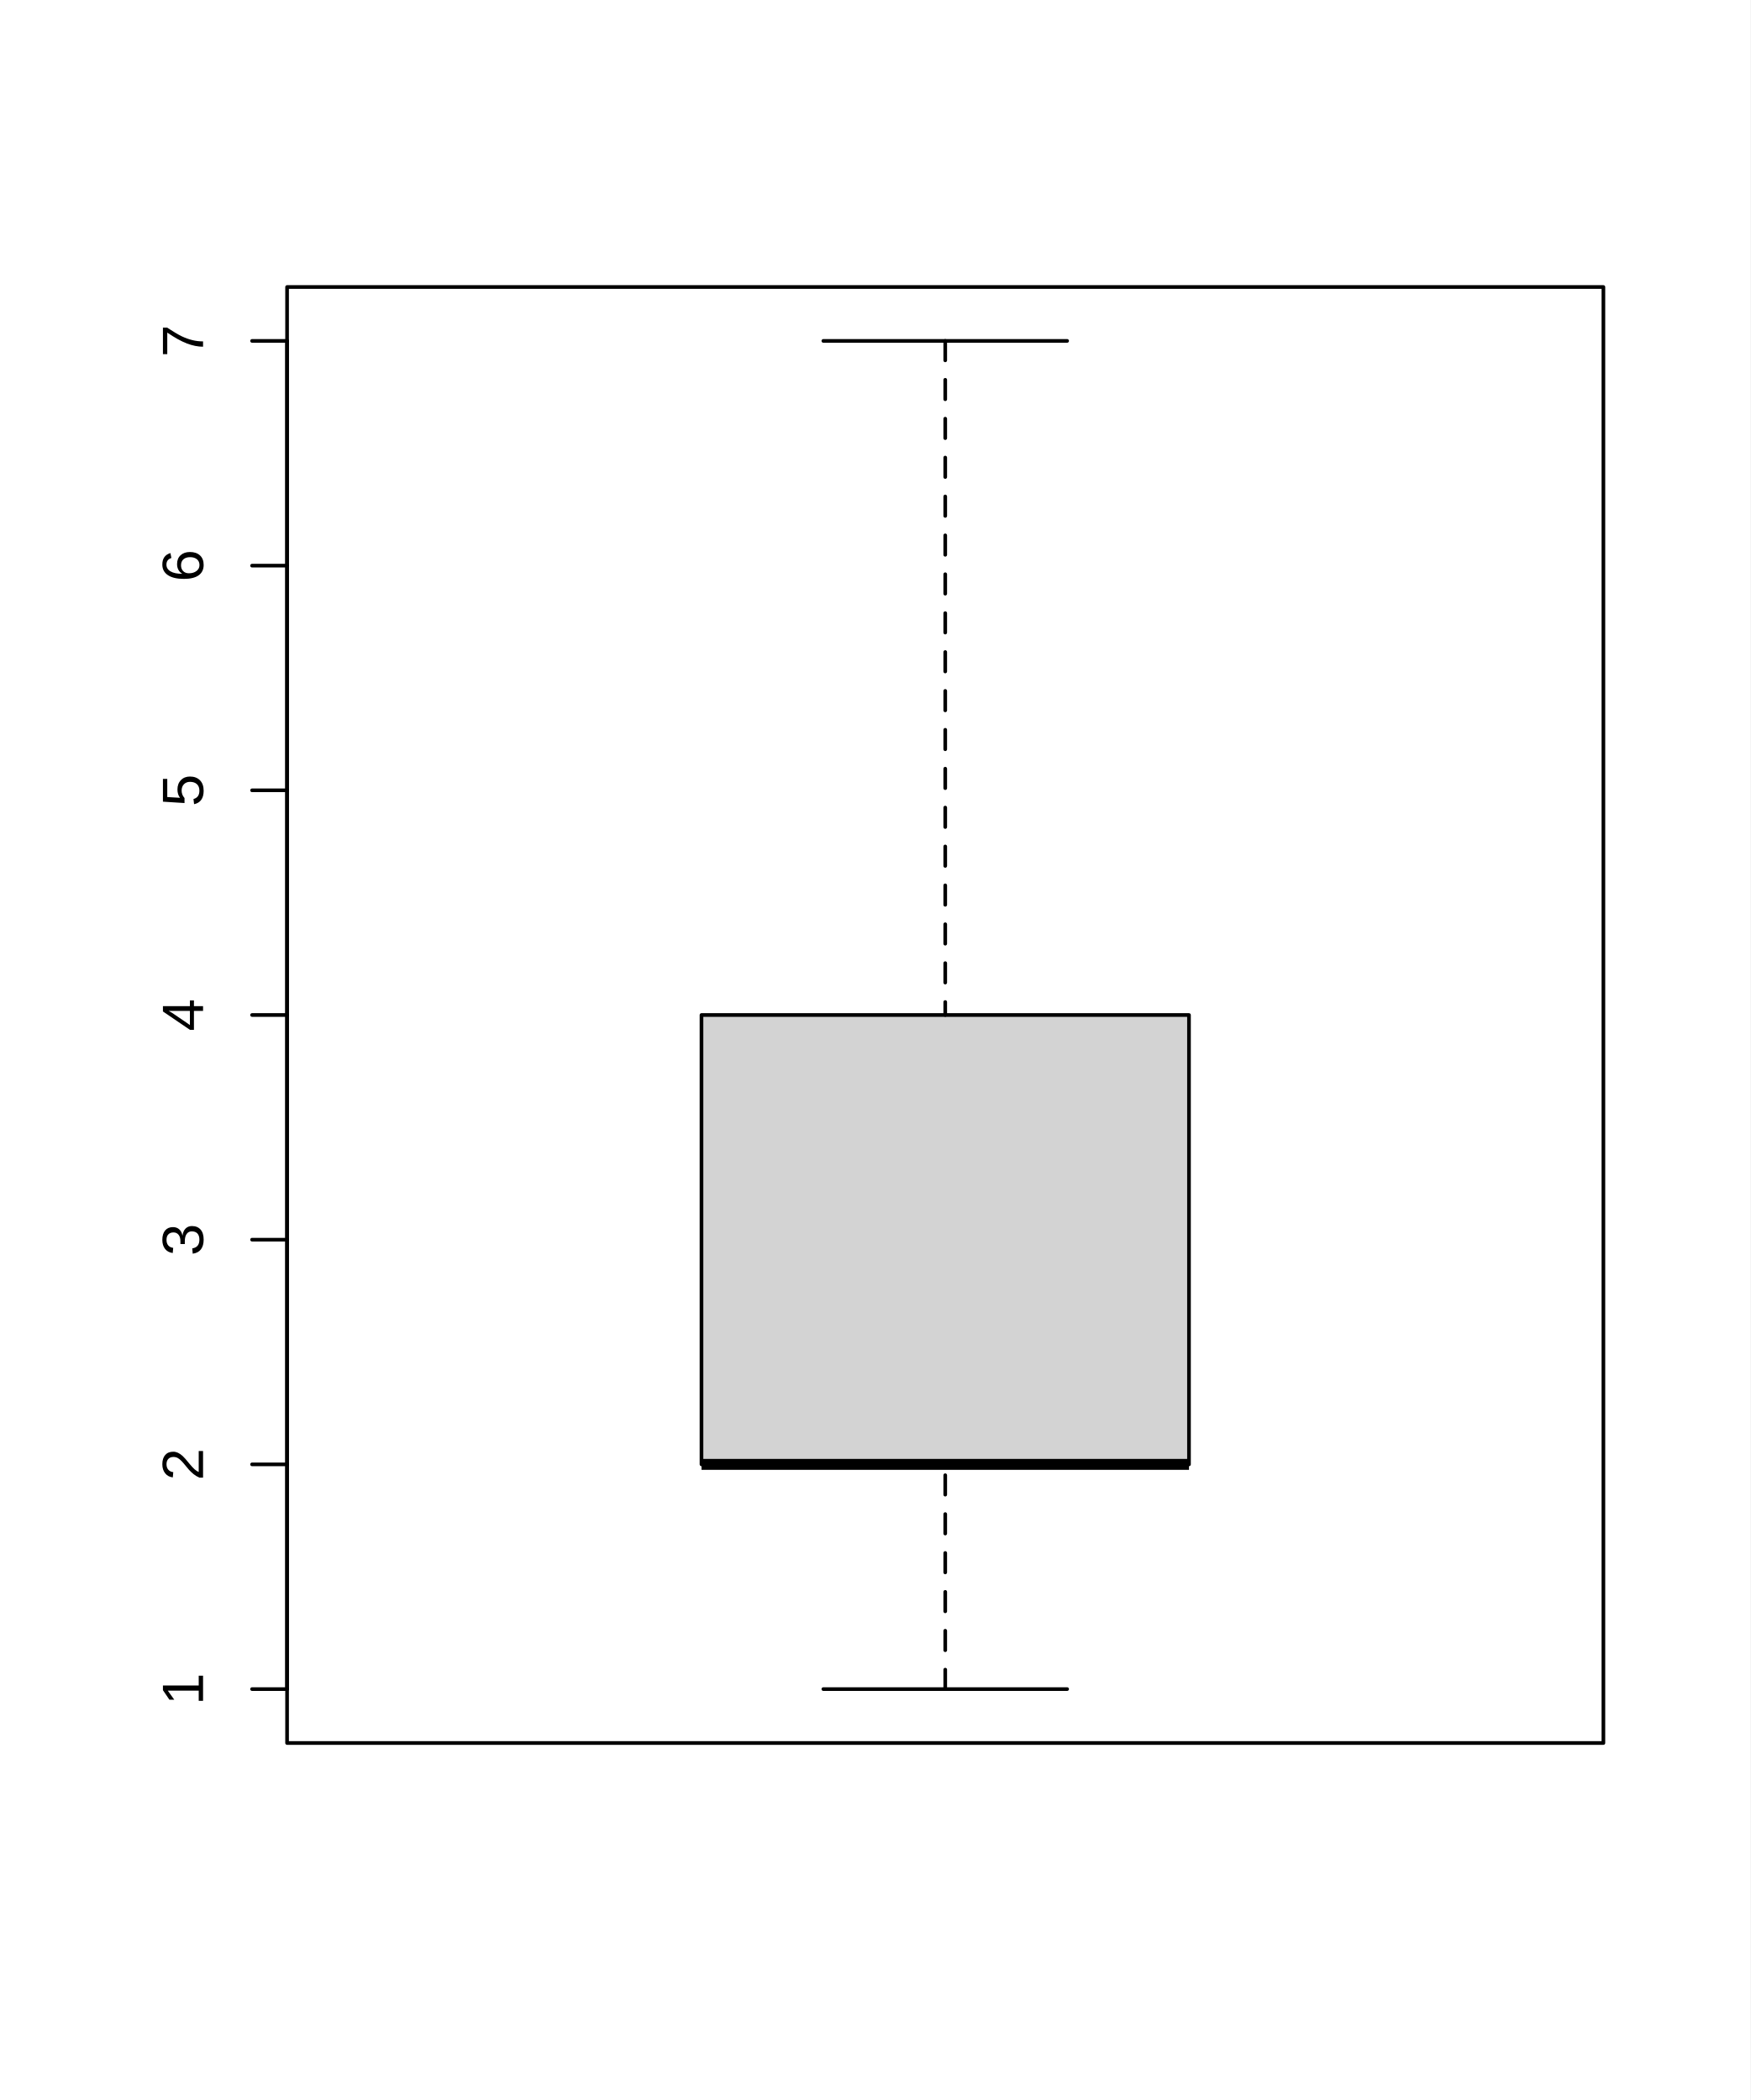
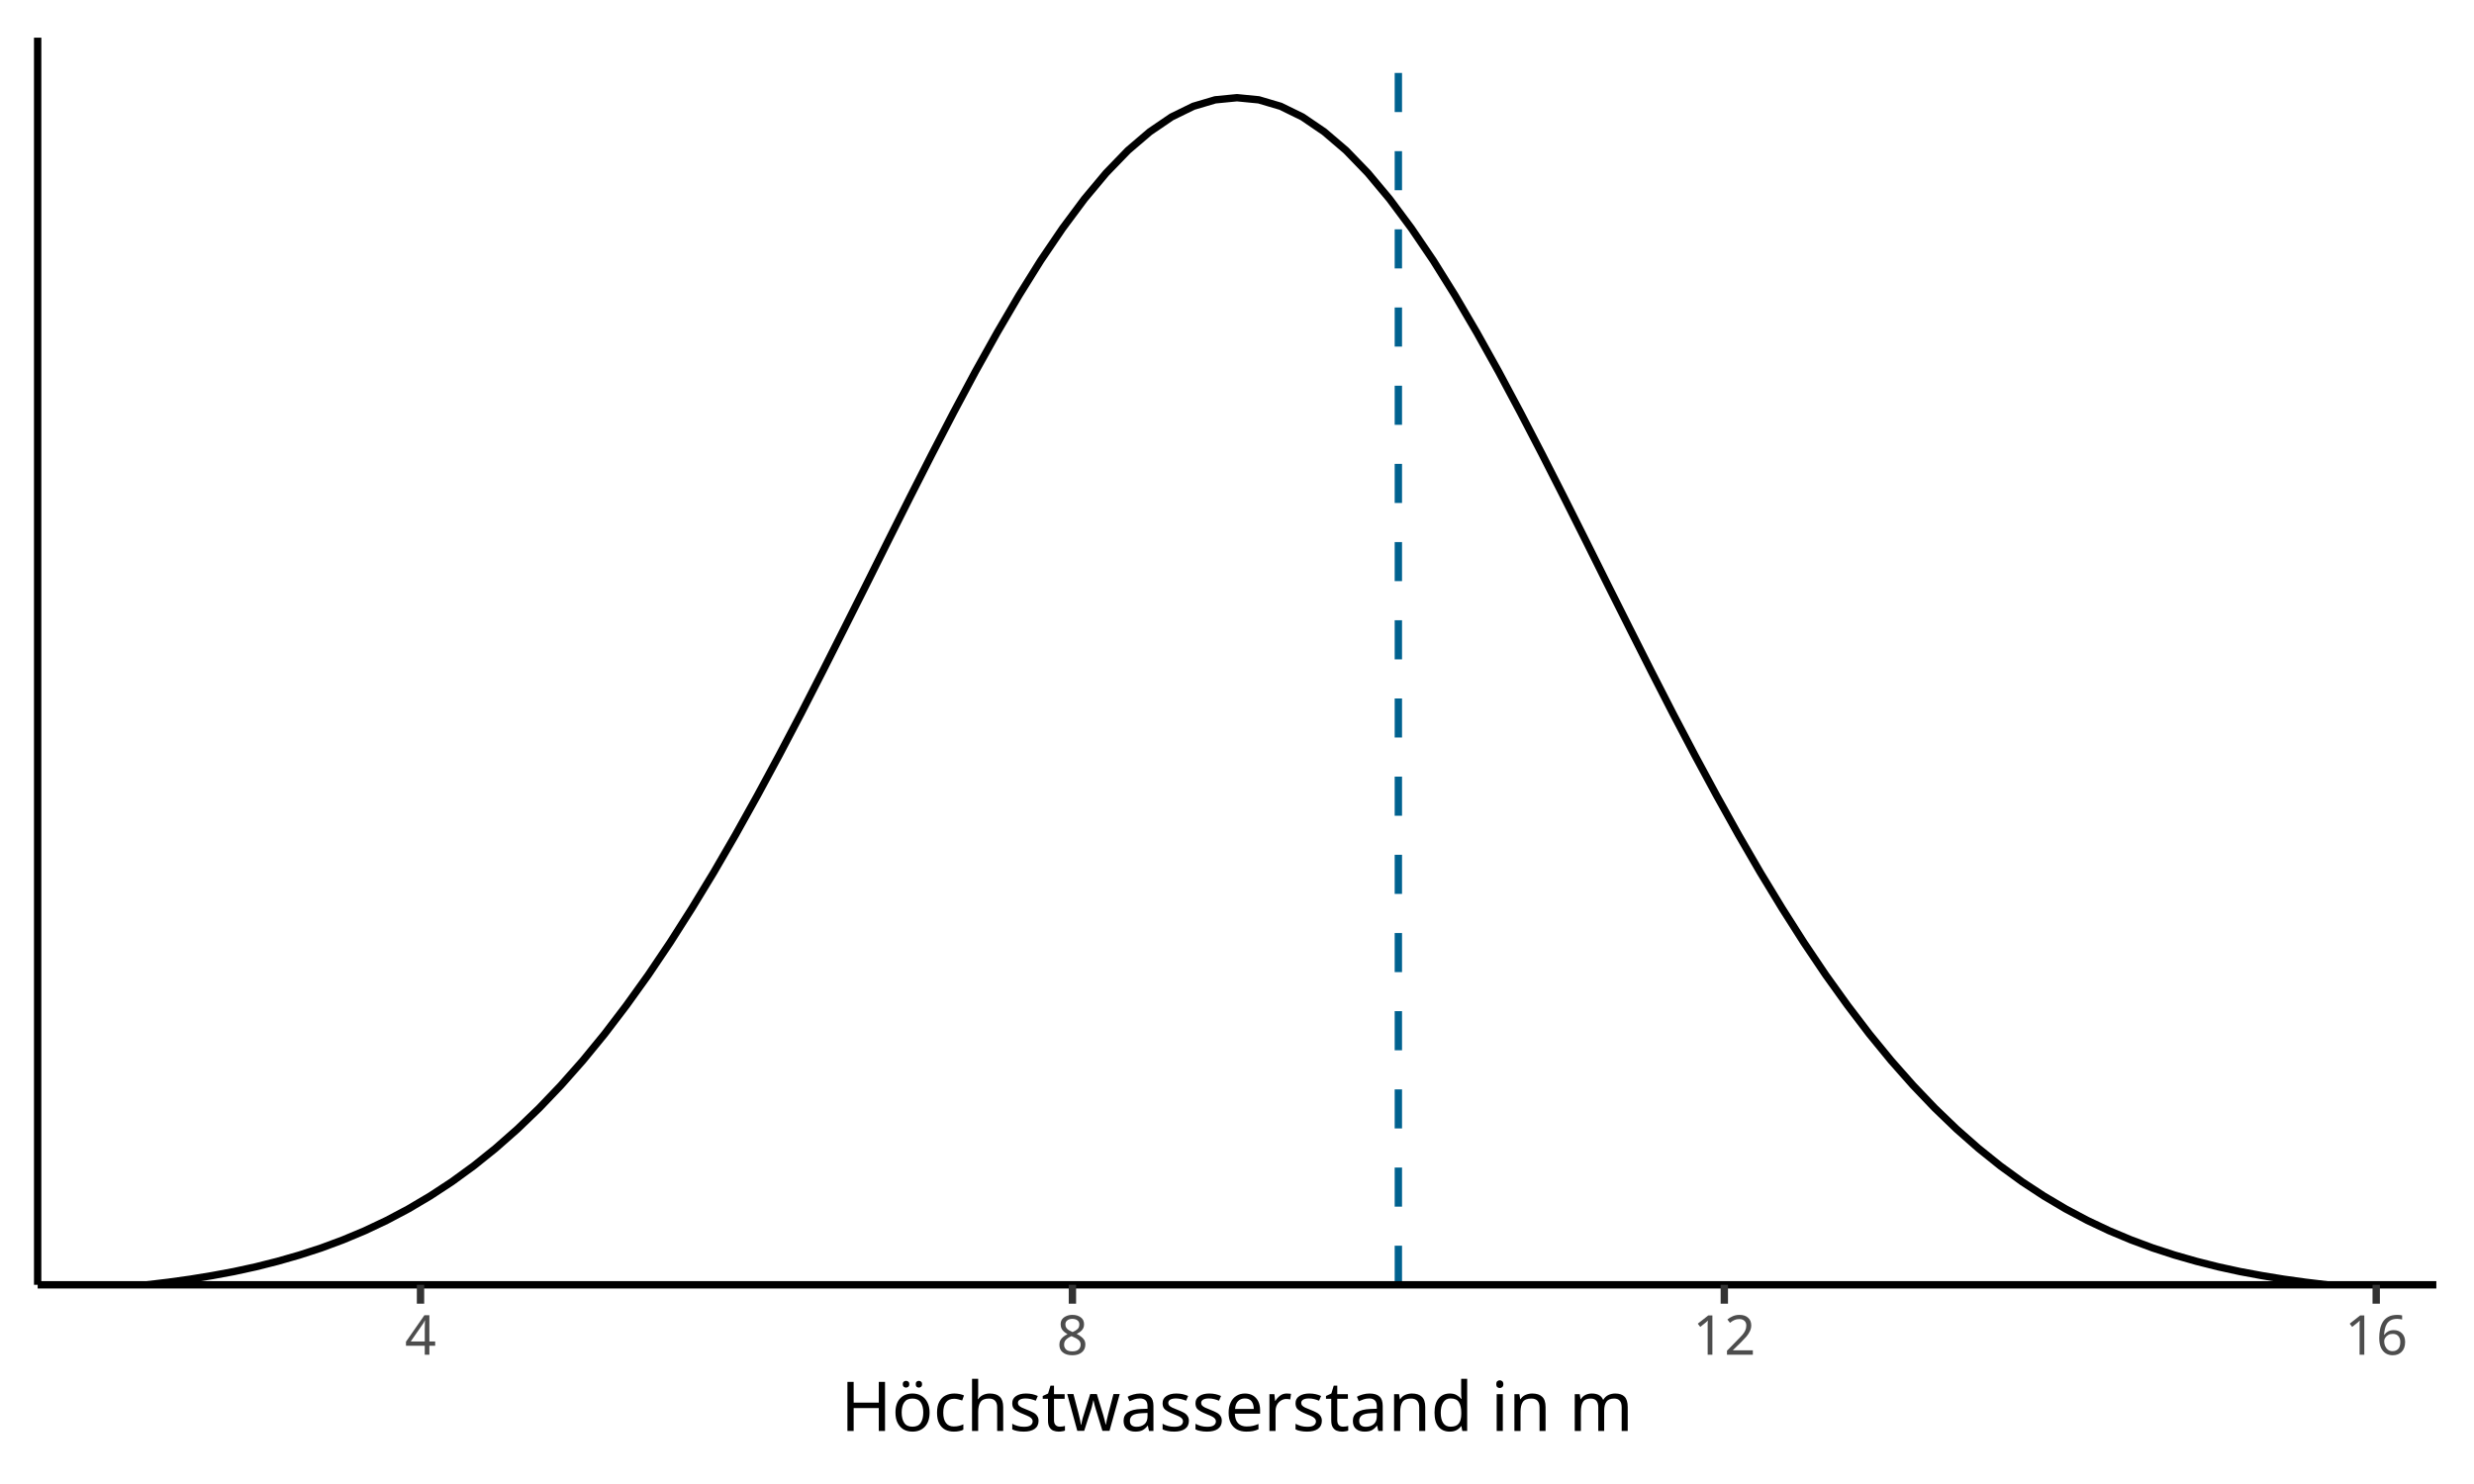
- <svg xmlns="http://www.w3.org/2000/svg" class="svglite" width="360.00pt" height="432.00pt" viewBox="0 0 360.00 432.00">
+ <svg xmlns="http://www.w3.org/2000/svg" class="svglite" width="360.00pt" height="216.00pt" viewBox="0 0 360.00 216.00">
  <defs>
    <style type="text/css">
    .svglite line, .svglite polyline, .svglite polygon, .svglite path, .svglite rect, .svglite circle {
      fill: none;
      stroke: #000000;
      stroke-linecap: round;
      stroke-linejoin: round;
      stroke-miterlimit: 10.00;
    }
    .svglite text {
      white-space: pre;
    }
  </style>
  </defs>
  <rect width="100%" height="100%" style="stroke: none; fill: #FFFFFF;" />
  <defs>
-     <clipPath id="cpMC4wMHwzNjAuMDB8MC4wMHw0MzIuMDA=">
-       <rect x="0.00" y="0.00" width="360.00" height="432.00" />
+     <clipPath id="cpMC4wMHwzNjAuMDB8MC4wMHwyMTYuMDA=">
+       <rect x="0.00" y="0.00" width="360.00" height="216.00" />
    </clipPath>
  </defs>
-   <g clip-path="url(#cpMC4wMHwzNjAuMDB8MC4wMHw0MzIuMDA=)">
- </g>
+   <g clip-path="url(#cpMC4wMHwzNjAuMDB8MC4wMHwyMTYuMDA=)">
+     <rect x="0.00" y="0.00" width="360.00" height="216.00" style="stroke-width: 1.07; stroke: #FFFFFF; fill: #FFFFFF;" />
+   </g>
  <defs>
-     <clipPath id="cpNTkuMDR8MzI5Ljc2fDU5LjA0fDM1OC41Ng==">
-       <rect x="59.04" y="59.04" width="270.72" height="299.52" />
+     <clipPath id="cpNS40OHwzNTQuNTJ8NS40OHwxODcuMDE=">
+       <rect x="5.48" y="5.48" width="349.04" height="181.53" />
    </clipPath>
  </defs>
-   <g clip-path="url(#cpNTkuMDR8MzI5Ljc2fDU5LjA0fDM1OC41Ng==)">
-     <polygon points="144.27,301.24 244.53,301.24 244.53,208.80 144.27,208.80 " style="stroke-width: 0.75; stroke: none; fill: #D3D3D3;" />
-     <line x1="144.27" y1="301.24" x2="244.53" y2="301.24" style="stroke-width: 2.25; stroke-linecap: butt;" />
-     <line x1="194.40" y1="347.47" x2="194.40" y2="301.24" style="stroke-width: 0.75; stroke-dasharray: 4.00,4.00;" />
-     <line x1="194.40" y1="70.13" x2="194.40" y2="208.80" style="stroke-width: 0.75; stroke-dasharray: 4.00,4.00;" />
-     <line x1="169.33" y1="347.47" x2="219.47" y2="347.47" style="stroke-width: 0.75;" />
-     <line x1="169.33" y1="70.13" x2="219.47" y2="70.13" style="stroke-width: 0.75;" />
-     <polygon points="144.27,301.24 244.53,301.24 244.53,208.80 144.27,208.80 " style="stroke-width: 0.75;" />
+   <g clip-path="url(#cpNS40OHwzNTQuNTJ8NS40OHwxODcuMDE=)">
+     <rect x="5.48" y="5.48" width="349.04" height="181.53" style="stroke-width: 1.07; stroke: none; fill: #FFFFFF;" />
+     <polyline points="21.34,187.01 24.52,186.63 27.69,186.19 30.86,185.67 34.04,185.08 37.21,184.39 40.38,183.59 43.56,182.68 46.73,181.65 49.90,180.47 53.08,179.14 56.25,177.64 59.42,175.96 62.60,174.08 65.77,172.00 68.94,169.69 72.11,167.14 75.29,164.34 78.46,161.29 81.63,157.97 84.81,154.37 87.98,150.50 91.15,146.34 94.33,141.91 97.50,137.20 100.67,132.22 103.85,126.99 107.02,121.52 110.19,115.83 113.36,109.95 116.54,103.90 119.71,97.71 122.88,91.43 126.06,85.09 129.23,78.73 132.40,72.41 135.58,66.16 138.75,60.05 141.92,54.11 145.10,48.41 148.27,43.00 151.44,37.92 154.62,33.23 157.79,28.97 160.96,25.18 164.13,21.90 167.31,19.18 170.48,17.02 173.65,15.47 176.83,14.53 180.00,14.22 183.17,14.53 186.35,15.47 189.52,17.02 192.69,19.18 195.87,21.90 199.04,25.18 202.21,28.97 205.38,33.23 208.56,37.92 211.73,43.00 214.90,48.41 218.08,54.11 221.25,60.05 224.42,66.16 227.60,72.41 230.77,78.73 233.94,85.09 237.12,91.43 240.29,97.71 243.46,103.90 246.64,109.95 249.81,115.83 252.98,121.52 256.15,126.99 259.33,132.22 262.50,137.20 265.67,141.91 268.85,146.34 272.02,150.50 275.19,154.37 278.37,157.97 281.54,161.29 284.71,164.34 287.89,167.14 291.06,169.69 294.23,172.00 297.40,174.08 300.58,175.96 303.75,177.64 306.92,179.14 310.10,180.47 313.27,181.65 316.44,182.68 319.62,183.59 322.79,184.39 325.96,185.08 329.14,185.67 332.31,186.19 335.48,186.63 338.66,187.01 " style="stroke-width: 1.07; stroke-linecap: butt;" />
+     <line x1="203.48" y1="187.01" x2="203.48" y2="5.48" style="stroke-width: 1.07; stroke: #00618F; stroke-dasharray: 5.69,5.69; stroke-linecap: butt;" />
  </g>
-   <g clip-path="url(#cpMC4wMHwzNjAuMDB8MC4wMHw0MzIuMDA=)">
-     <line x1="59.04" y1="347.47" x2="59.04" y2="70.13" style="stroke-width: 0.75;" />
-     <line x1="59.04" y1="347.47" x2="51.84" y2="347.47" style="stroke-width: 0.75;" />
-     <line x1="59.04" y1="301.24" x2="51.84" y2="301.24" style="stroke-width: 0.75;" />
-     <line x1="59.04" y1="255.02" x2="51.84" y2="255.02" style="stroke-width: 0.75;" />
-     <line x1="59.04" y1="208.80" x2="51.84" y2="208.80" style="stroke-width: 0.75;" />
-     <line x1="59.04" y1="162.58" x2="51.84" y2="162.58" style="stroke-width: 0.75;" />
-     <line x1="59.04" y1="116.36" x2="51.84" y2="116.36" style="stroke-width: 0.75;" />
-     <line x1="59.04" y1="70.13" x2="51.84" y2="70.13" style="stroke-width: 0.75;" />
-     <text transform="translate(41.76,347.47) rotate(-90)" text-anchor="middle" style="font-size: 12.00px; font-family: &quot;Liberation Sans&quot;;" textLength="6.67px" lengthAdjust="spacingAndGlyphs">1</text>
-     <text transform="translate(41.76,301.24) rotate(-90)" text-anchor="middle" style="font-size: 12.00px; font-family: &quot;Liberation Sans&quot;;" textLength="6.67px" lengthAdjust="spacingAndGlyphs">2</text>
-     <text transform="translate(41.76,255.02) rotate(-90)" text-anchor="middle" style="font-size: 12.00px; font-family: &quot;Liberation Sans&quot;;" textLength="6.67px" lengthAdjust="spacingAndGlyphs">3</text>
-     <text transform="translate(41.76,208.80) rotate(-90)" text-anchor="middle" style="font-size: 12.00px; font-family: &quot;Liberation Sans&quot;;" textLength="6.67px" lengthAdjust="spacingAndGlyphs">4</text>
-     <text transform="translate(41.76,162.58) rotate(-90)" text-anchor="middle" style="font-size: 12.00px; font-family: &quot;Liberation Sans&quot;;" textLength="6.67px" lengthAdjust="spacingAndGlyphs">5</text>
-     <text transform="translate(41.76,116.36) rotate(-90)" text-anchor="middle" style="font-size: 12.00px; font-family: &quot;Liberation Sans&quot;;" textLength="6.67px" lengthAdjust="spacingAndGlyphs">6</text>
-     <text transform="translate(41.76,70.13) rotate(-90)" text-anchor="middle" style="font-size: 12.00px; font-family: &quot;Liberation Sans&quot;;" textLength="6.67px" lengthAdjust="spacingAndGlyphs">7</text>
-     <polygon points="59.04,358.56 329.76,358.56 329.76,59.04 59.04,59.04 " style="stroke-width: 0.75;" />
+   <g clip-path="url(#cpMC4wMHwzNjAuMDB8MC4wMHwyMTYuMDA=)">
+     <polyline points="5.48,187.01 5.48,5.48 " style="stroke-width: 1.07; stroke-linecap: butt;" />
+     <polyline points="5.48,187.01 354.52,187.01 " style="stroke-width: 1.07; stroke-linecap: butt;" />
+     <polyline points="61.19,189.75 61.19,187.01 " style="stroke-width: 1.07; stroke: #333333; stroke-linecap: butt;" />
+     <polyline points="156.05,189.75 156.05,187.01 " style="stroke-width: 1.07; stroke: #333333; stroke-linecap: butt;" />
+     <polyline points="250.91,189.75 250.91,187.01 " style="stroke-width: 1.07; stroke: #333333; stroke-linecap: butt;" />
+     <polyline points="345.77,189.75 345.77,187.01 " style="stroke-width: 1.07; stroke: #333333; stroke-linecap: butt;" />
+     <text x="61.19" y="197.18" text-anchor="middle" style="font-size: 8.00px;fill: #4D4D4D; font-family: &quot;Source Sans Pro&quot;;" textLength="3.97px" lengthAdjust="spacingAndGlyphs">4</text>
+     <text x="156.05" y="197.18" text-anchor="middle" style="font-size: 8.00px;fill: #4D4D4D; font-family: &quot;Source Sans Pro&quot;;" textLength="3.97px" lengthAdjust="spacingAndGlyphs">8</text>
+     <text x="250.91" y="197.18" text-anchor="middle" style="font-size: 8.00px;fill: #4D4D4D; font-family: &quot;Source Sans Pro&quot;;" textLength="7.95px" lengthAdjust="spacingAndGlyphs">12</text>
+     <text x="345.77" y="197.18" text-anchor="middle" style="font-size: 8.00px;fill: #4D4D4D; font-family: &quot;Source Sans Pro&quot;;" textLength="7.95px" lengthAdjust="spacingAndGlyphs">16</text>
+     <text x="180.00" y="208.28" text-anchor="middle" style="font-size: 10.00px; font-family: &quot;Source Sans Pro&quot;;" textLength="102.36px" lengthAdjust="spacingAndGlyphs">Höchstwasserstand in m</text>
  </g>
</svg>
